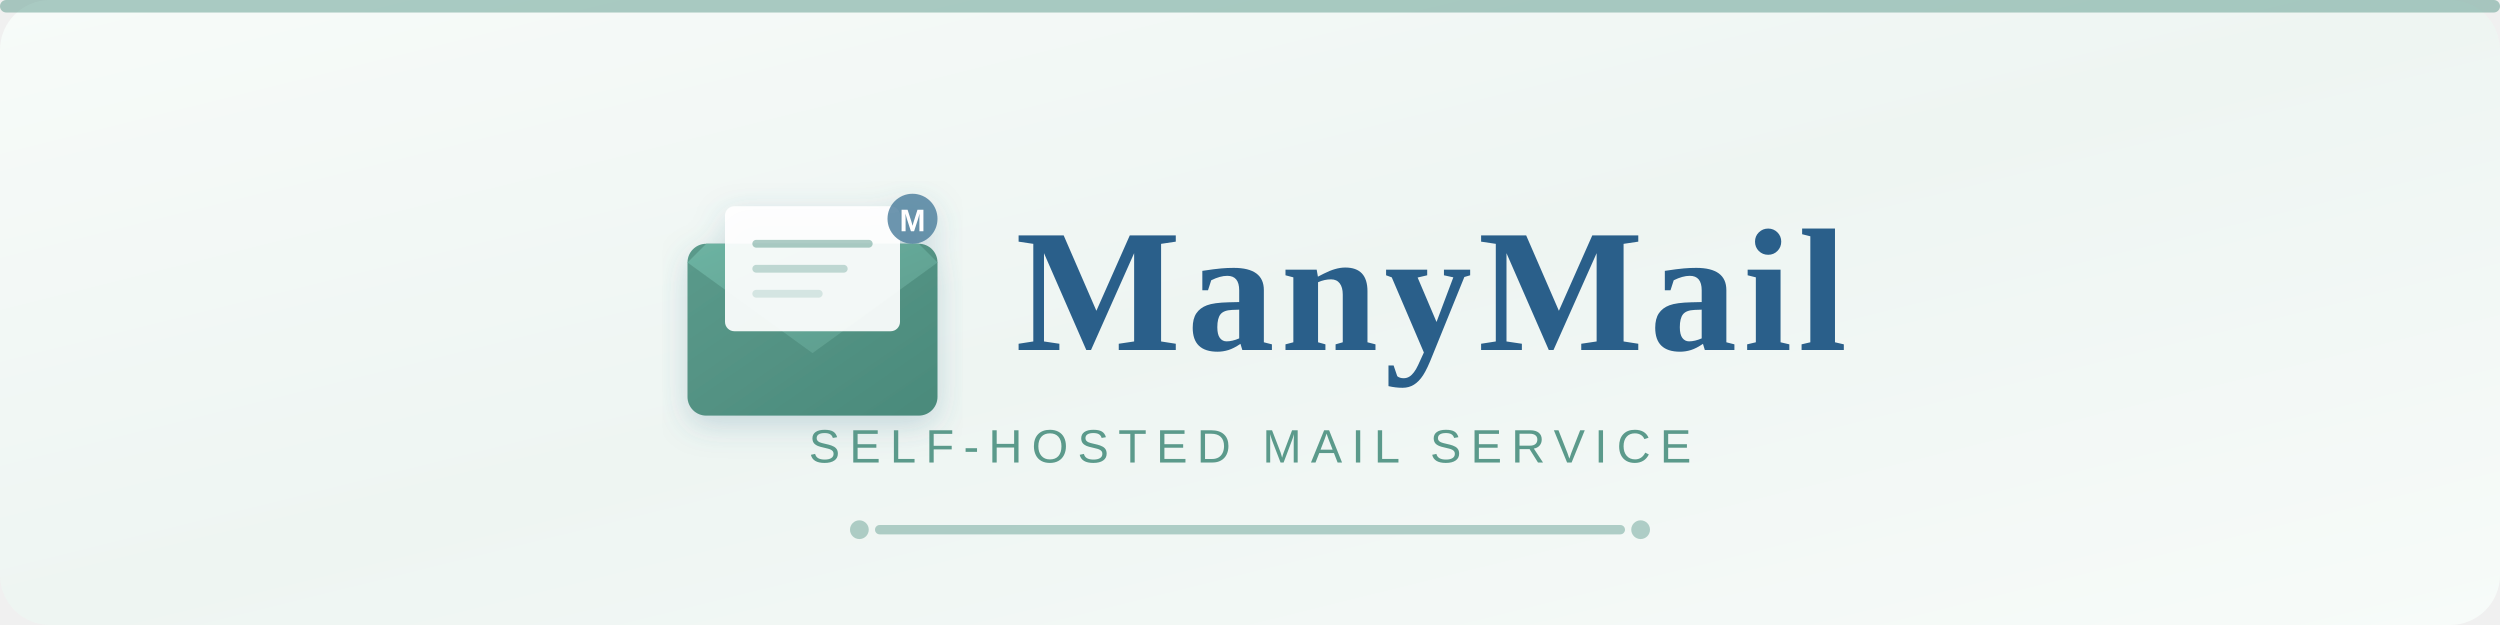
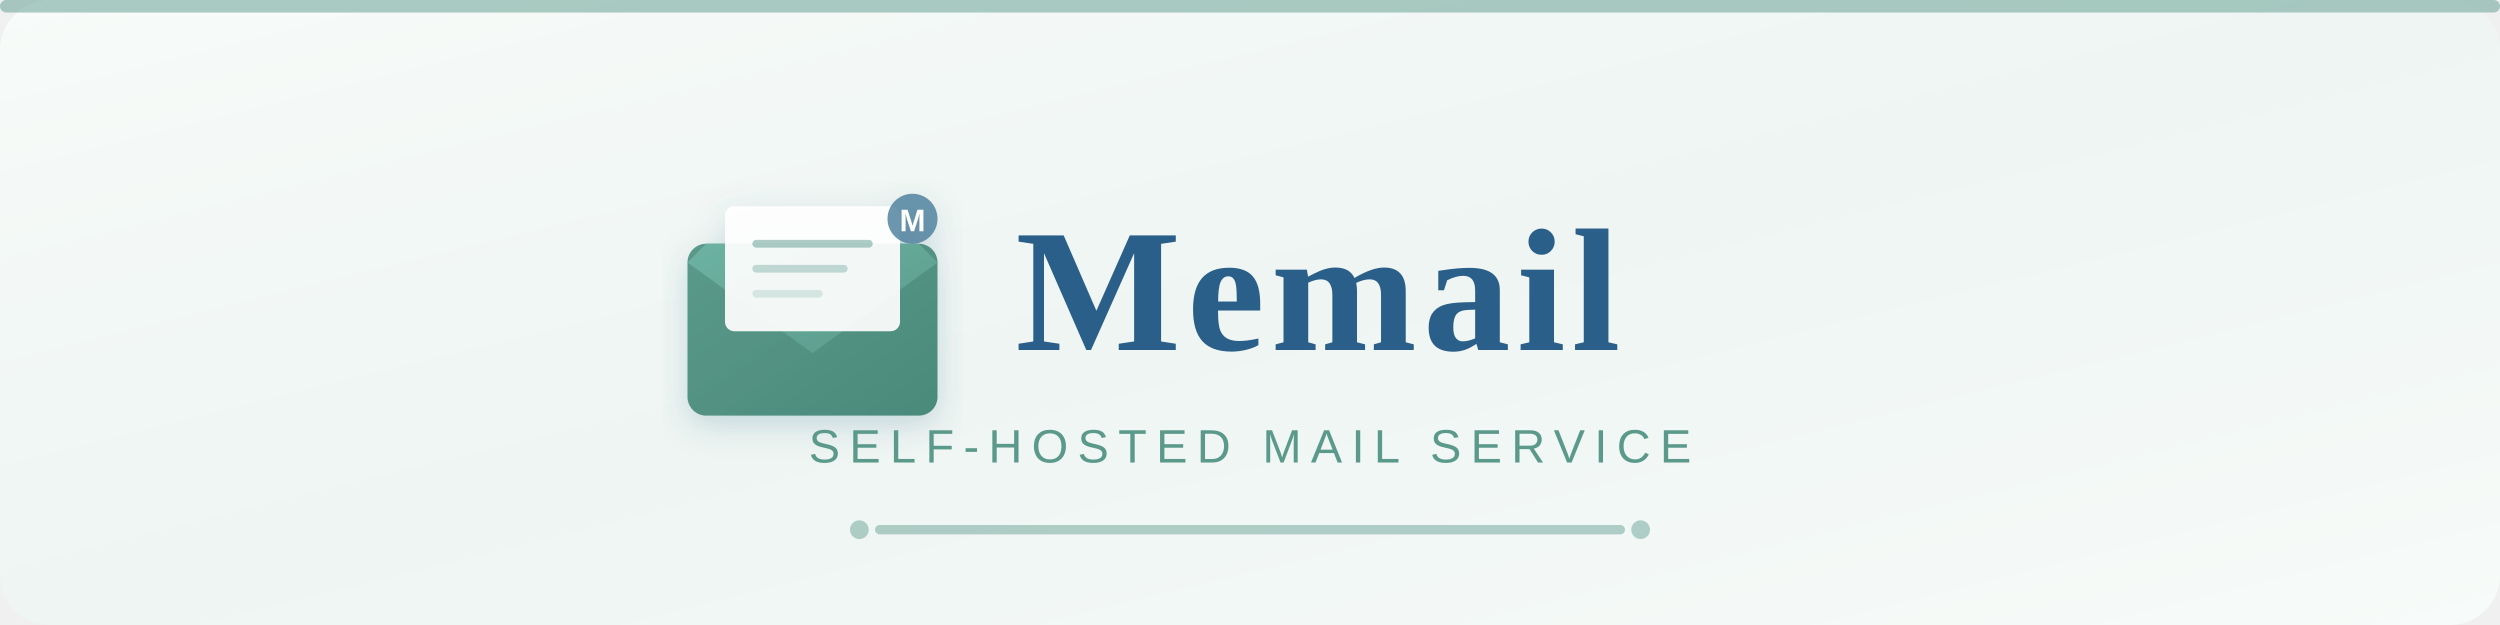
<svg xmlns="http://www.w3.org/2000/svg" viewBox="0 0 800 200" width="800" height="200">
  <defs>
    <linearGradient id="bg" x1="0%" y1="0%" x2="100%" y2="100%">
      <stop offset="0%" style="stop-color:#f7fbf9" />
      <stop offset="50%" style="stop-color:#eef5f2" />
      <stop offset="100%" style="stop-color:#f7fbf9" />
    </linearGradient>
    <linearGradient id="envelope" x1="0%" y1="0%" x2="100%" y2="100%">
      <stop offset="0%" style="stop-color:#5b9a8b" />
      <stop offset="100%" style="stop-color:#4a8a7b" />
    </linearGradient>
    <linearGradient id="flap" x1="0%" y1="0%" x2="100%" y2="100%">
      <stop offset="0%" style="stop-color:#6db3a2" />
      <stop offset="100%" style="stop-color:#5b9a8b" />
    </linearGradient>
    <filter id="shadow" x="-5%" y="-5%" width="110%" height="120%">
      <feDropShadow dx="0" dy="2" stdDeviation="4" flood-color="#5b9a8b" flood-opacity="0.18" />
    </filter>
    <filter id="iconShadow" x="-10%" y="-10%" width="120%" height="130%">
      <feDropShadow dx="0" dy="3" stdDeviation="5" flood-color="#4a7c9b" flood-opacity="0.25" />
    </filter>
  </defs>
  <rect width="800" height="200" rx="16" fill="url(#bg)" />
  <rect x="0" y="0" width="800" height="4" rx="2" fill="#5b9a8b" opacity="0.5" />
  <g transform="translate(220, 58)" filter="url(#iconShadow)">
    <rect x="0" y="20" width="80" height="55" rx="6" fill="url(#envelope)" />
    <path d="M0,26 L40,55 L80,26 L74,20 L6,20 Z" fill="url(#flap)" />
    <rect x="12" y="8" width="56" height="40" rx="3" fill="white" opacity="0.92" />
    <line x1="22" y1="20" x2="58" y2="20" stroke="#5b9a8b" stroke-width="2.5" stroke-linecap="round" opacity="0.5" />
    <line x1="22" y1="28" x2="50" y2="28" stroke="#5b9a8b" stroke-width="2.5" stroke-linecap="round" opacity="0.35" />
    <line x1="22" y1="36" x2="42" y2="36" stroke="#5b9a8b" stroke-width="2.5" stroke-linecap="round" opacity="0.2" />
    <circle cx="72" cy="12" r="8" fill="#4a7c9b" opacity="0.8" />
    <text x="72" y="16" text-anchor="middle" font-family="Arial, sans-serif" font-size="10" font-weight="bold" fill="white">M</text>
  </g>
  <text x="325" y="112" font-family="'Georgia', 'Times New Roman', serif" font-size="56" font-weight="bold" fill="#2a5f8a" letter-spacing="2">
-     ManyMail
+     Memail
  </text>
  <text x="400" y="148" text-anchor="middle" font-family="'Segoe UI', 'Helvetica Neue', Arial, sans-serif" font-size="15" fill="#5b9a8b" letter-spacing="3" font-weight="500">
    SELF-HOSTED MAIL SERVICE
  </text>
  <g opacity="0.45">
    <rect x="280" y="168" width="240" height="3" rx="1.5" fill="#5b9a8b" />
    <circle cx="275" cy="169.5" r="3" fill="#5b9a8b" />
    <circle cx="525" cy="169.5" r="3" fill="#5b9a8b" />
  </g>
</svg>
